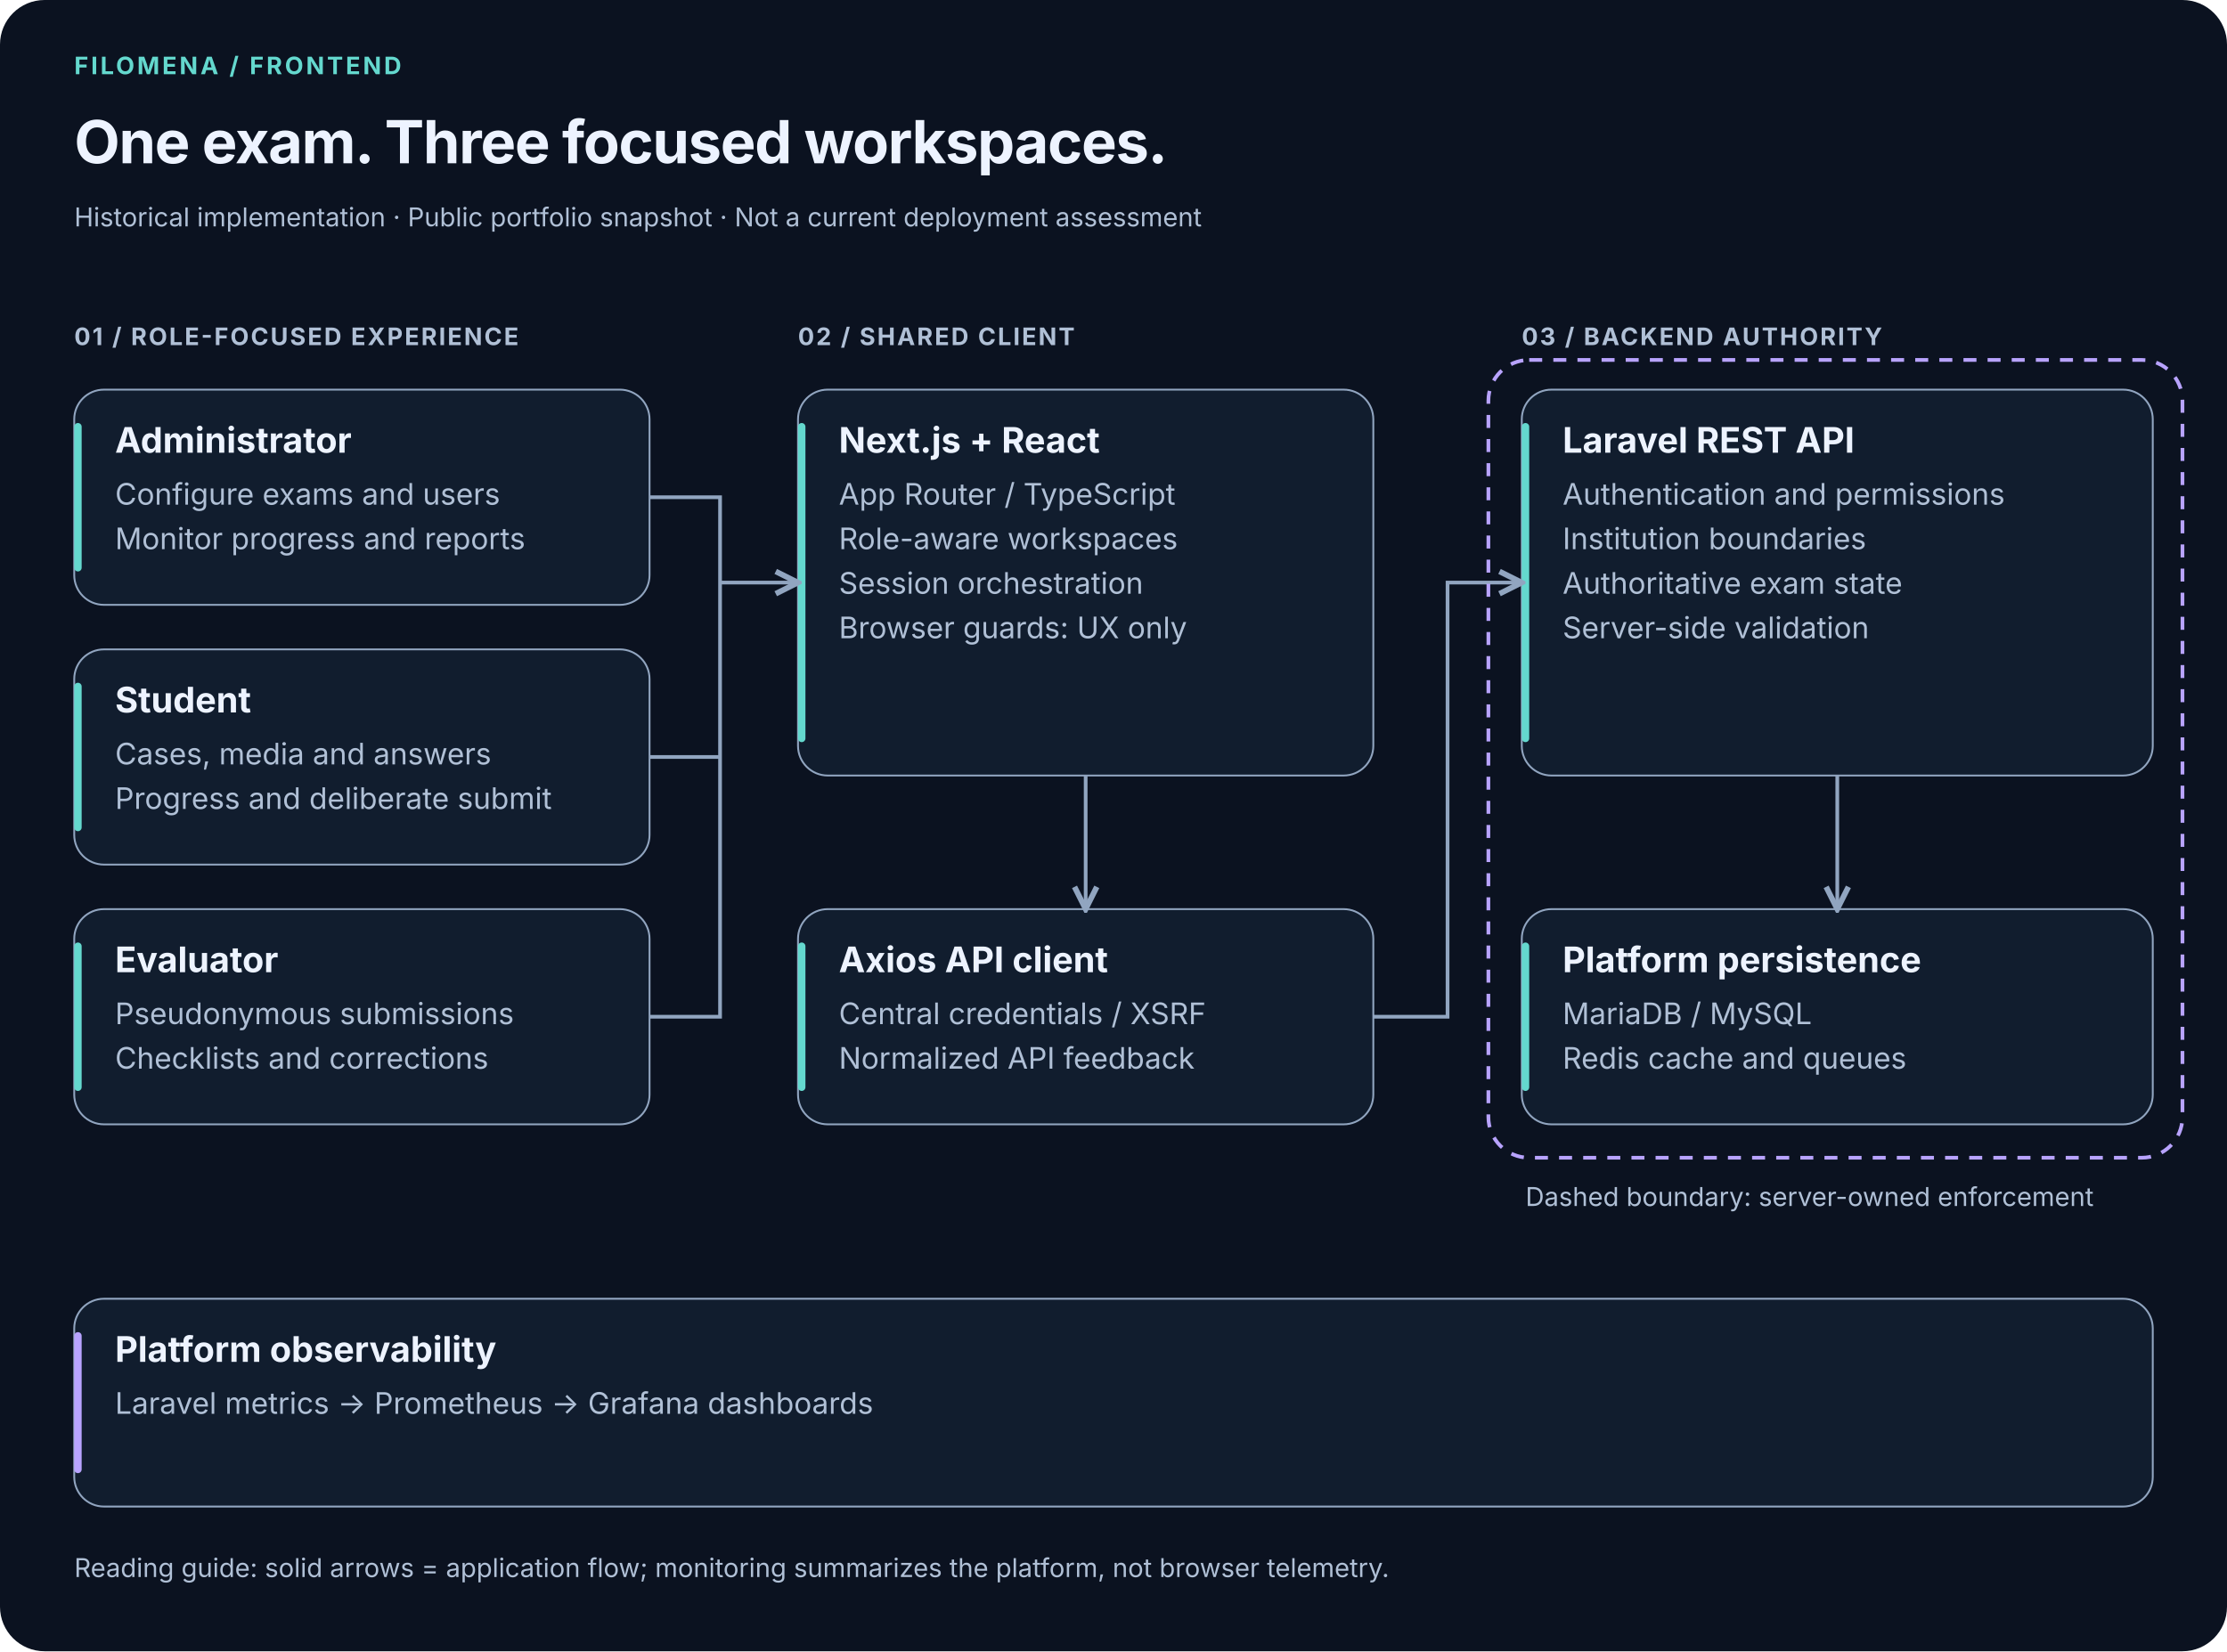
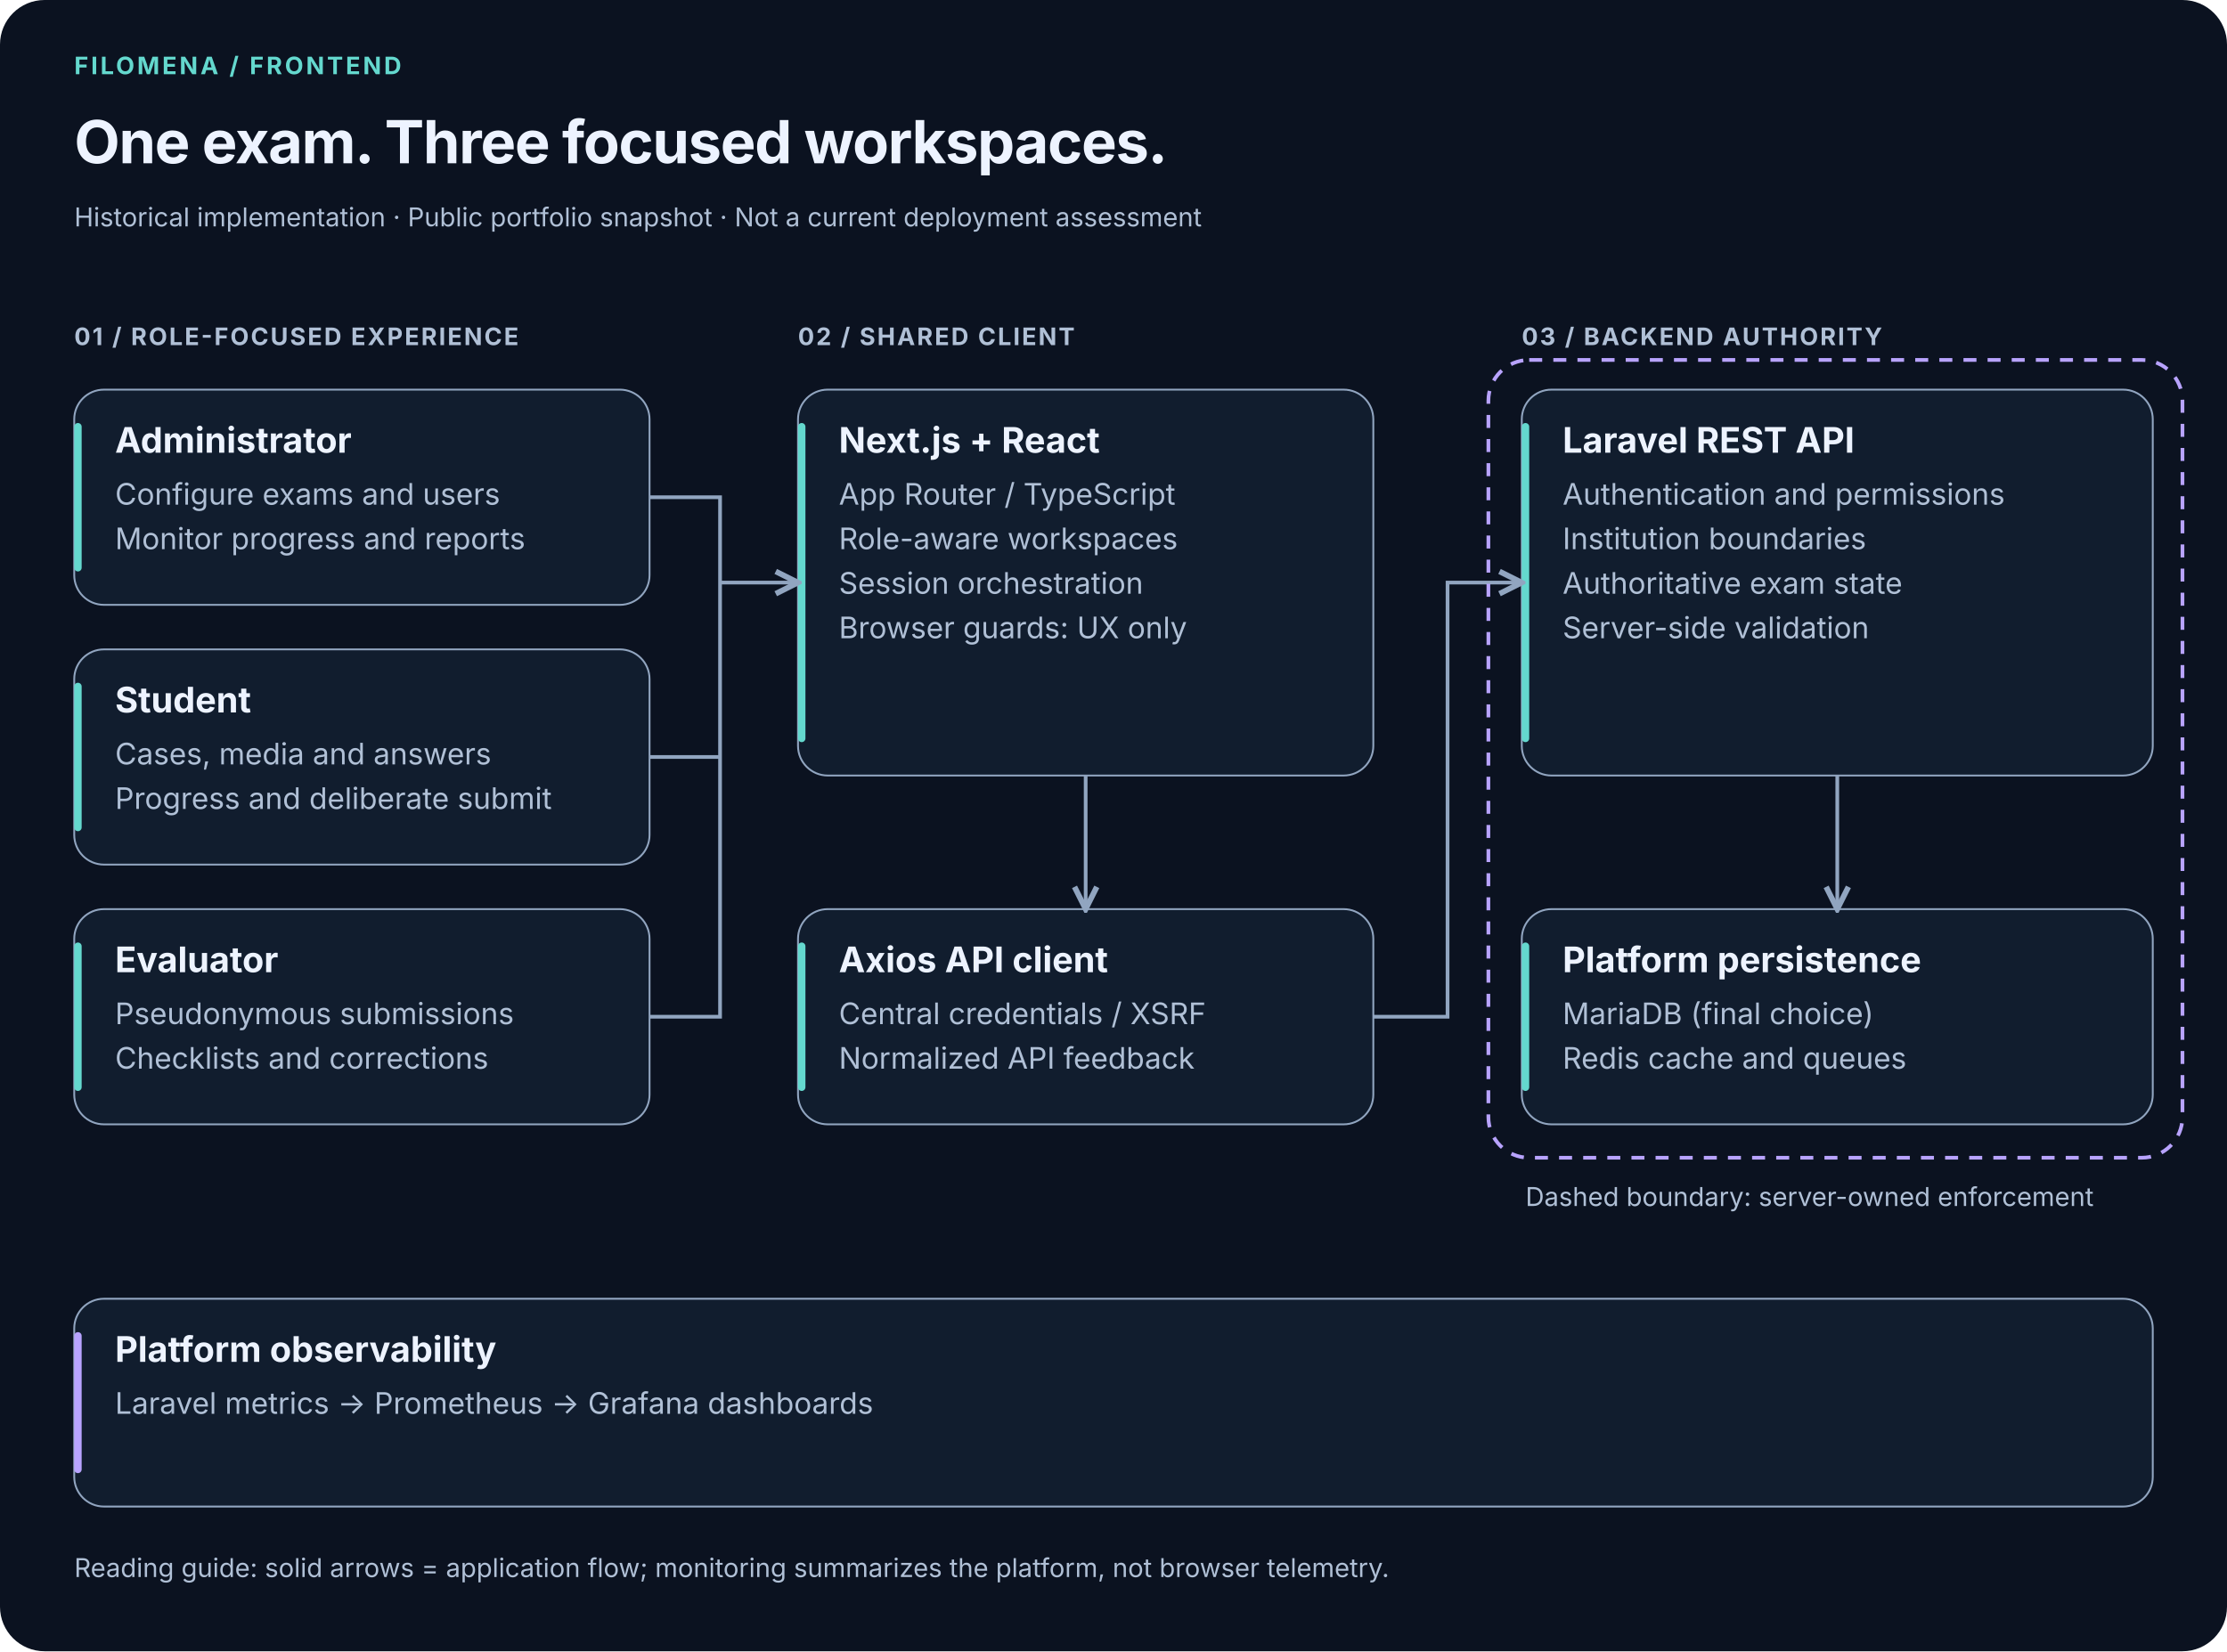
<svg xmlns="http://www.w3.org/2000/svg" width="1200" height="890" viewBox="0 0 1200 890" role="img" aria-labelledby="title desc">
  <defs>
    <marker id="arrow" markerWidth="8" markerHeight="8" refX="7" refY="4" orient="auto">
      <path d="M1 1 L7 4 L1 7" fill="none" stroke="#91A5C0" stroke-width="1.5" />
    </marker>
  </defs>
  <rect width="1200" height="890" rx="24" fill="#0B1220" />
  <style>text{font-family:system-ui,-apple-system,BlinkMacSystemFont,"Segoe UI",sans-serif;fill:#EDF3FF}.eyebrow{font-size:13px;font-weight:700;letter-spacing:1.4px;fill:#64D8CE}.title{font-size:32px;font-weight:750;letter-spacing:-.6px}.body{font-size:16px;fill:#B0C0D6}.label{font-size:19px;font-weight:700}.small{font-size:14px;fill:#B0C0D6}.section{font-size:13px;font-weight:700;letter-spacing:1px;fill:#B0C0D6}.edge{fill:none;stroke:#91A5C0;stroke-width:2;marker-end:url(#arrow)}</style>
  <text x="40" y="40" class="eyebrow">FILOMENA / FRONTEND</text>
  <text x="40" y="88" class="title">One exam. Three focused workspaces.</text>
  <text x="40" y="122" class="small">Historical implementation · Public portfolio snapshot · Not a current deployment assessment</text>
  <text x="40" y="186" class="section">01 / ROLE-FOCUSED EXPERIENCE</text>
  <text x="430" y="186" class="section">02 / SHARED CLIENT</text>
  <text x="820" y="186" class="section">03 / BACKEND AUTHORITY</text>
  <rect x="40" y="210" width="310" height="116" rx="16" fill="#111D2E" stroke="#91A5C0" stroke-width="1" />
  <rect x="40" y="228" width="4" height="80" rx="2" fill="#64D8CE" />
  <text x="62" y="244" class="label">Administrator</text>
  <text x="62" y="272" class="body">Configure exams and users</text>
  <text x="62" y="296" class="body">Monitor progress and reports</text>
  <rect x="40" y="350" width="310" height="116" rx="16" fill="#111D2E" stroke="#91A5C0" stroke-width="1" />
  <rect x="40" y="368" width="4" height="80" rx="2" fill="#64D8CE" />
  <text x="62" y="384" class="label">Student</text>
  <text x="62" y="412" class="body">Cases, media and answers</text>
  <text x="62" y="436" class="body">Progress and deliberate submit</text>
  <rect x="40" y="490" width="310" height="116" rx="16" fill="#111D2E" stroke="#91A5C0" stroke-width="1" />
  <rect x="40" y="508" width="4" height="80" rx="2" fill="#64D8CE" />
  <text x="62" y="524" class="label">Evaluator</text>
  <text x="62" y="552" class="body">Pseudonymous submissions</text>
  <text x="62" y="576" class="body">Checklists and corrections</text>
  <rect x="430" y="210" width="310" height="208" rx="16" fill="#111D2E" stroke="#91A5C0" stroke-width="1" />
  <rect x="430" y="228" width="4" height="172" rx="2" fill="#64D8CE" />
  <text x="452" y="244" class="label">Next.js + React</text>
  <text x="452" y="272" class="body">App Router / TypeScript</text>
  <text x="452" y="296" class="body">Role-aware workspaces</text>
  <text x="452" y="320" class="body">Session orchestration</text>
  <text x="452" y="344" class="body">Browser guards: UX only</text>
  <rect x="430" y="490" width="310" height="116" rx="16" fill="#111D2E" stroke="#91A5C0" stroke-width="1" />
  <rect x="430" y="508" width="4" height="80" rx="2" fill="#64D8CE" />
  <text x="452" y="524" class="label">Axios API client</text>
  <text x="452" y="552" class="body">Central credentials / XSRF</text>
  <text x="452" y="576" class="body">Normalized API feedback</text>
  <rect x="820" y="210" width="340" height="208" rx="16" fill="#111D2E" stroke="#91A5C0" stroke-width="1" />
  <rect x="820" y="228" width="4" height="172" rx="2" fill="#64D8CE" />
  <text x="842" y="244" class="label">Laravel REST API</text>
  <text x="842" y="272" class="body">Authentication and permissions</text>
  <text x="842" y="296" class="body">Institution boundaries</text>
  <text x="842" y="320" class="body">Authoritative exam state</text>
  <text x="842" y="344" class="body">Server-side validation</text>
  <rect x="820" y="490" width="340" height="116" rx="16" fill="#111D2E" stroke="#91A5C0" stroke-width="1" />
  <rect x="820" y="508" width="4" height="80" rx="2" fill="#64D8CE" />
  <text x="842" y="524" class="label">Platform persistence</text>
-   <text x="842" y="552" class="body">MariaDB / MySQL</text>
+   <text x="842" y="552" class="body">MariaDB (final choice)</text>
  <text x="842" y="576" class="body">Redis cache and queues</text>
  <path d="M350 268 H388 V548 H350 M350 408 H388" fill="none" stroke="#91A5C0" stroke-width="2" />
  <path d="M388 314 H430" class="edge" />
  <path d="M585 418 V490" class="edge" />
  <path d="M740 548 H780 V314 H820" class="edge" />
  <path d="M990 418 V490" class="edge" />
  <rect x="802" y="194" width="374" height="430" rx="22" fill="none" stroke="#B8A3FF" stroke-width="2" stroke-dasharray="7 6" />
  <text x="822" y="650" class="small">Dashed boundary: server-owned enforcement</text>
  <rect x="40" y="700" width="1120" height="112" rx="16" fill="#111D2E" stroke="#91A5C0" stroke-width="1" />
  <rect x="40" y="718" width="4" height="76" rx="2" fill="#B8A3FF" />
  <text x="62" y="734" class="label">Platform observability</text>
  <text x="62" y="762" class="body">Laravel metrics → Prometheus → Grafana dashboards</text>
  <text x="40" y="850" class="small">Reading guide: solid arrows = application flow; monitoring summarizes the platform, not browser telemetry.</text>
</svg>
